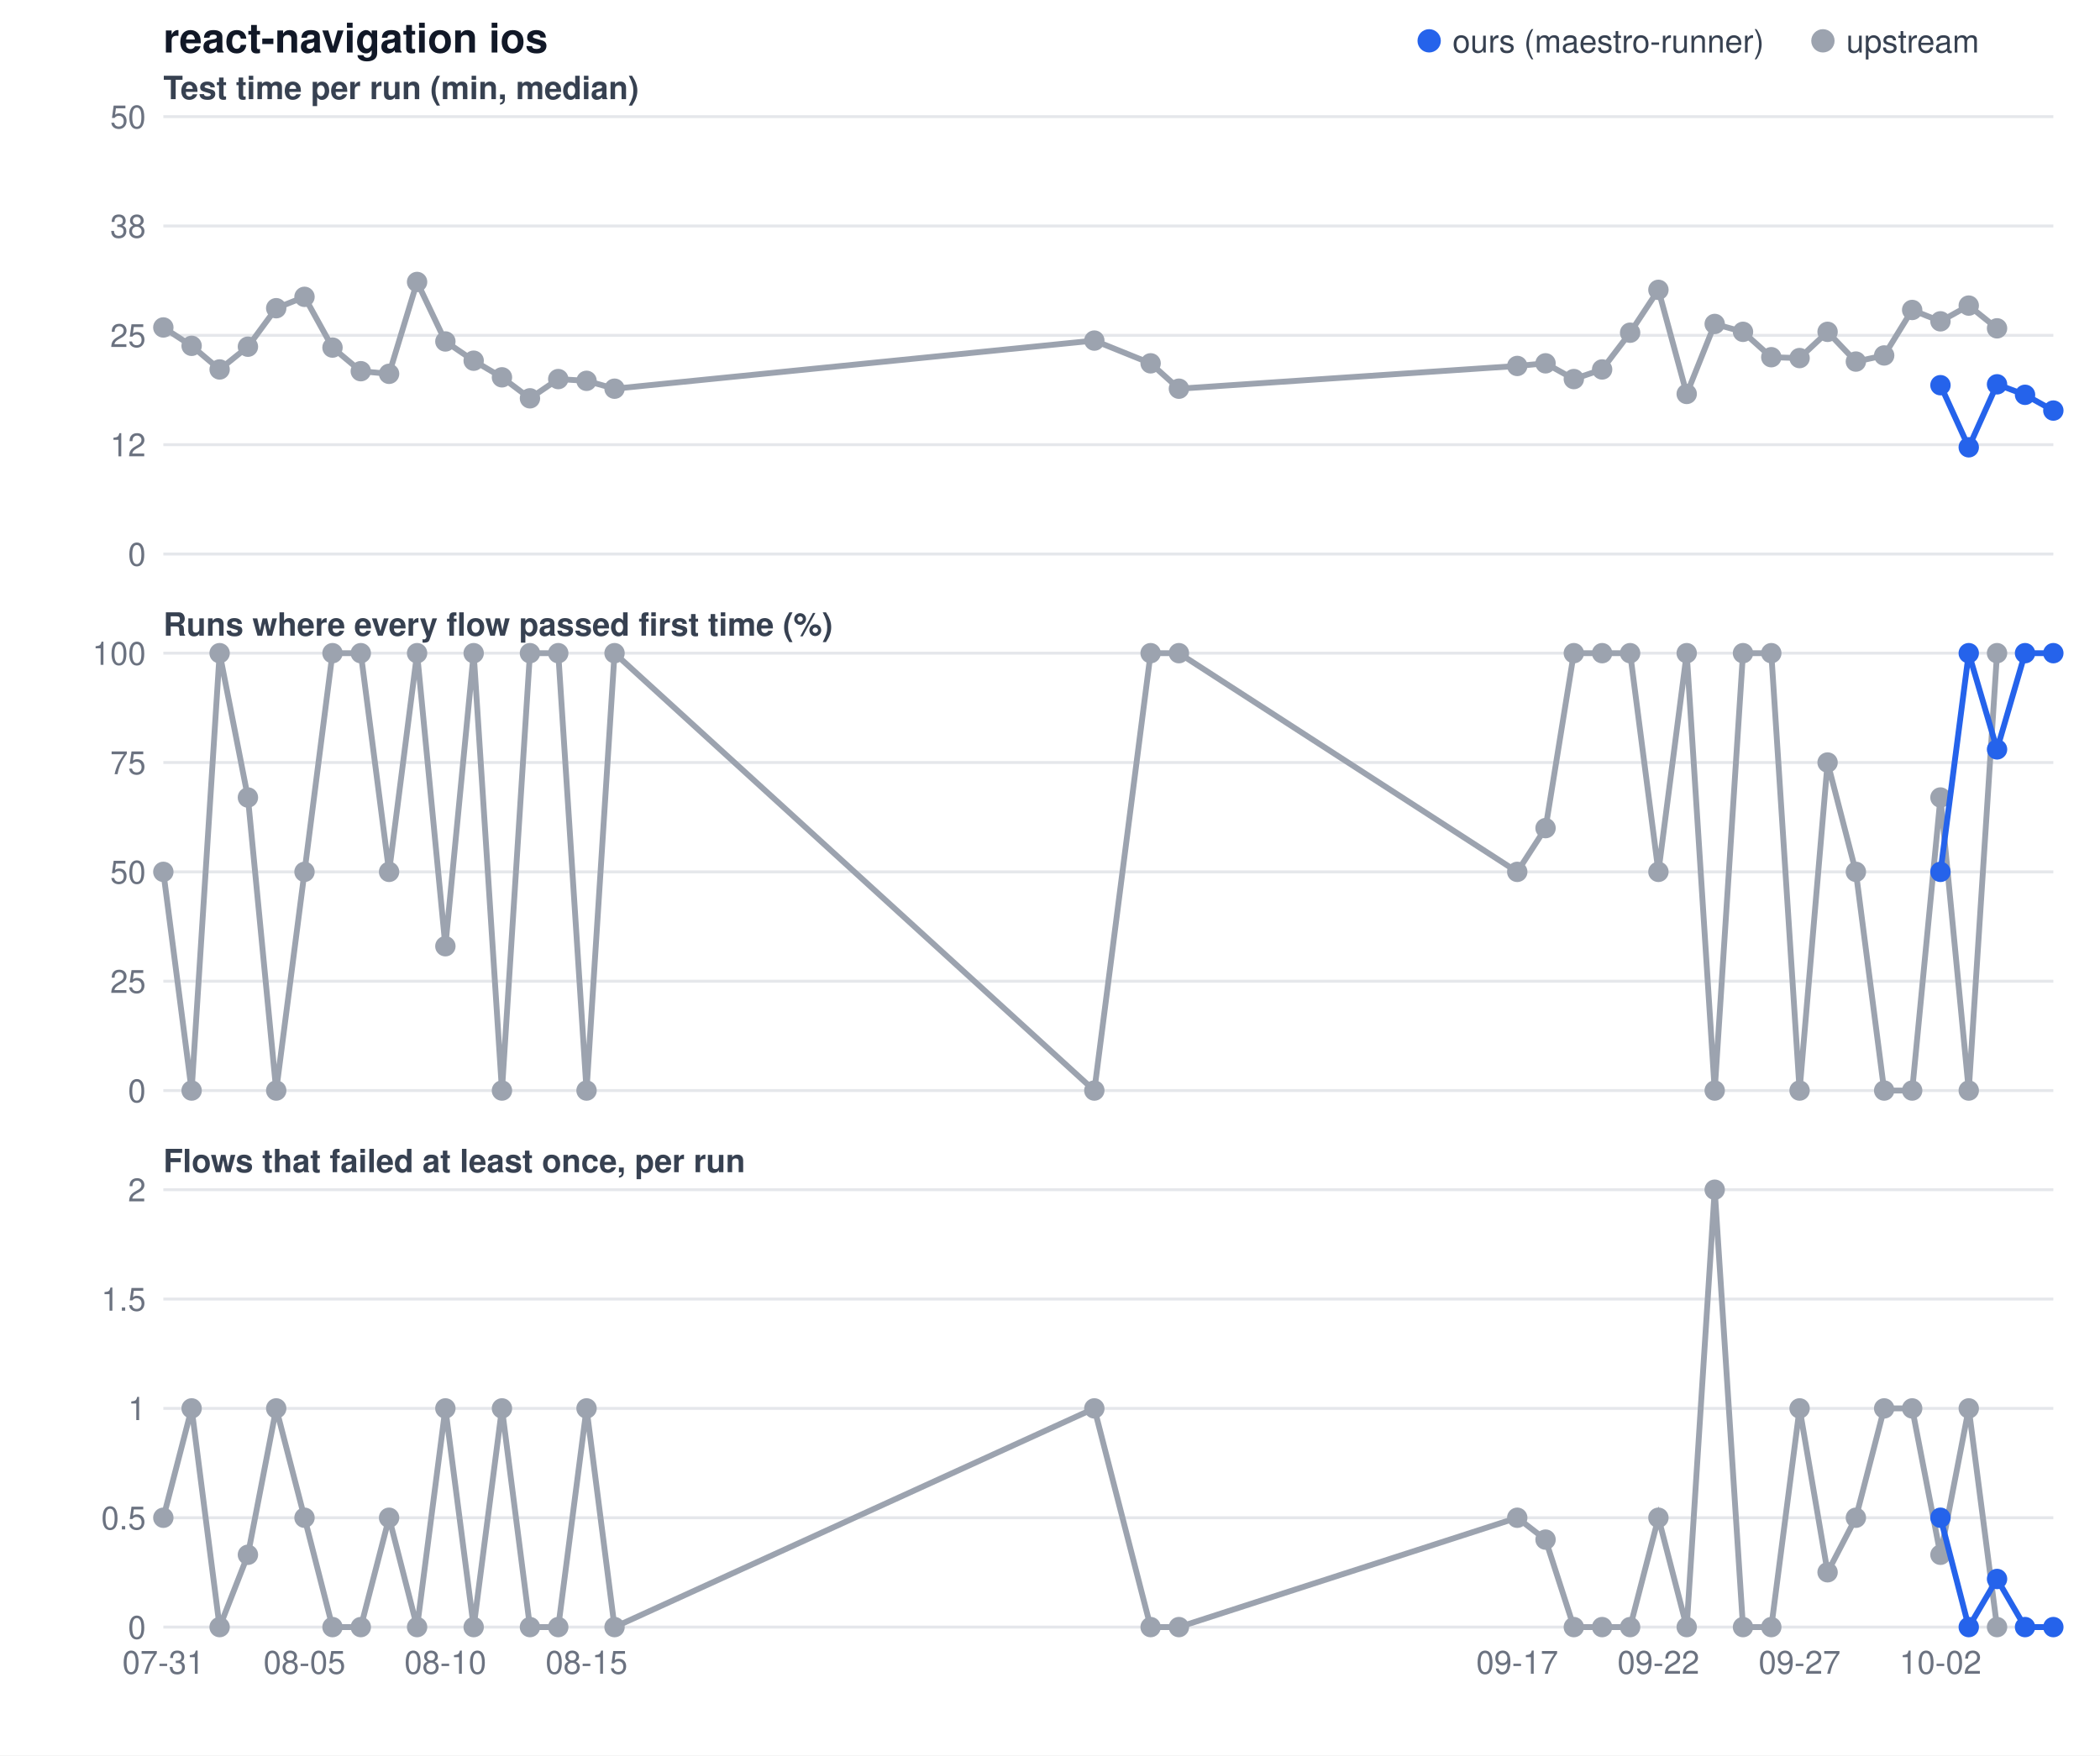
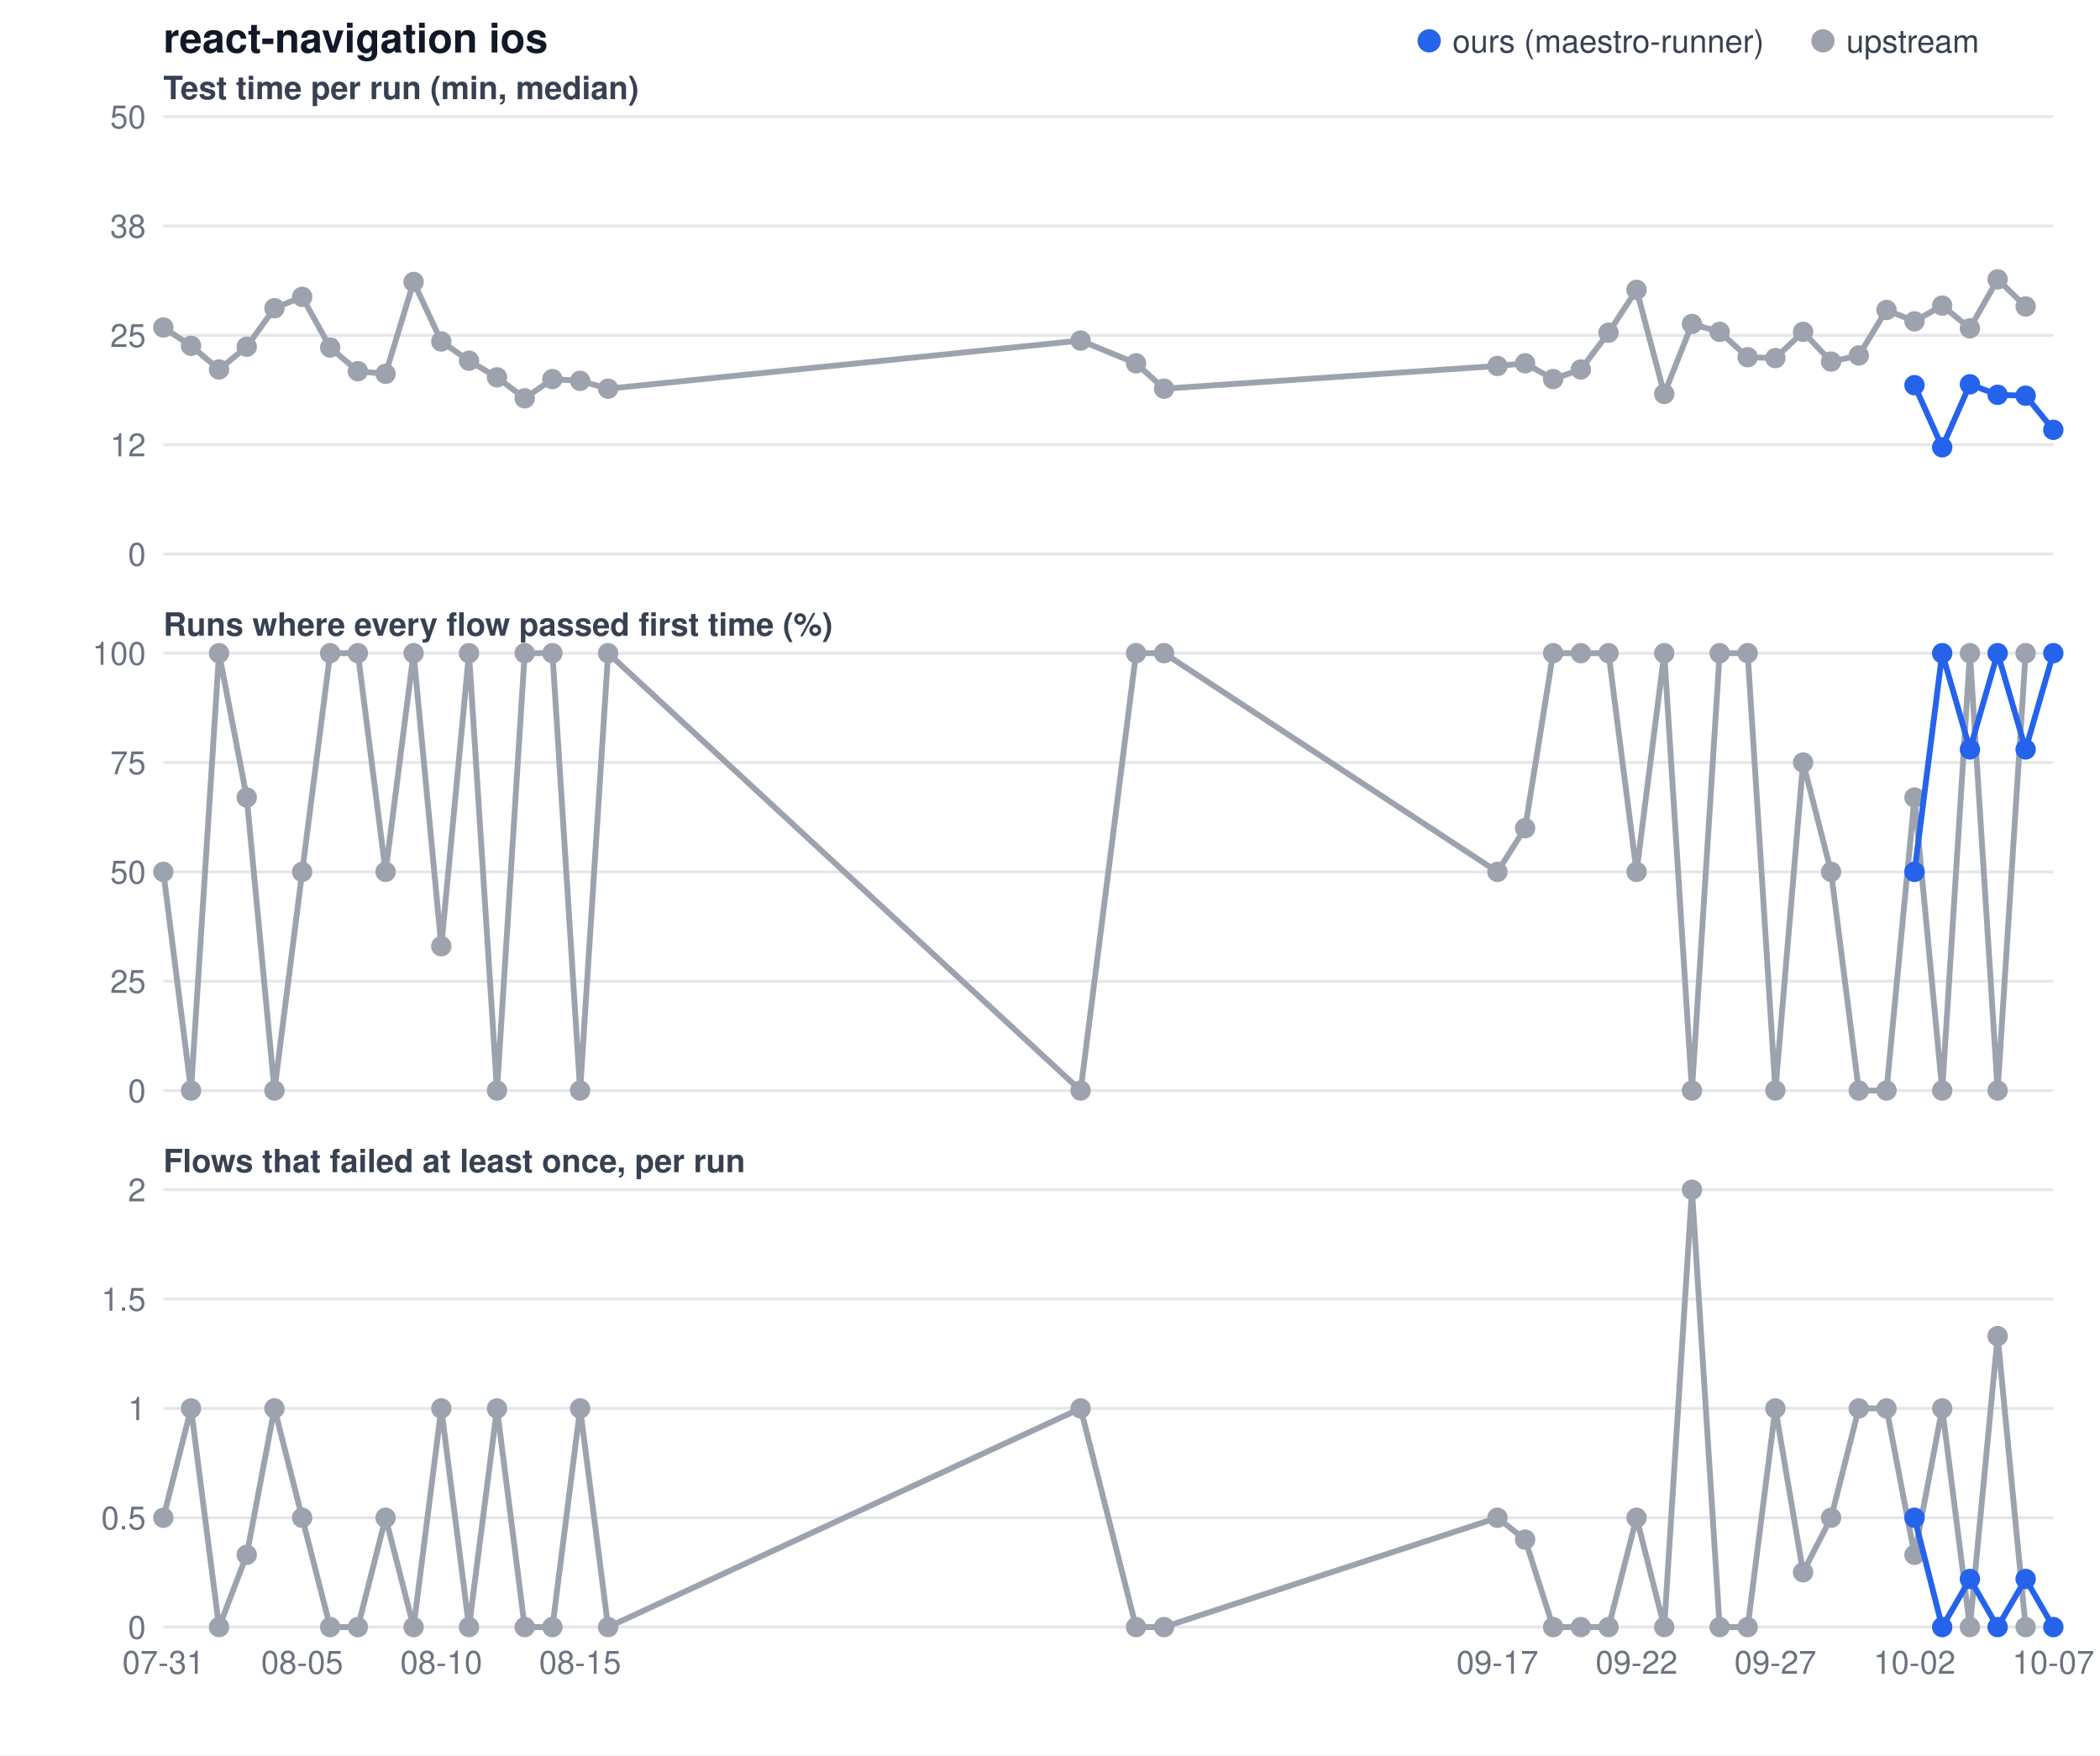
<svg xmlns="http://www.w3.org/2000/svg" width="720" height="602" font-family="-apple-system,Segoe UI,Helvetica,Arial,sans-serif" font-size="11">
  <rect width="100%" height="100%" fill="#ffffff" />
  <text x="56" y="18" font-size="14" font-weight="600" fill="#111827">react-navigation ios</text>
  <circle cx="490" cy="14" r="4" fill="#2563eb" />
  <text x="498" y="18" fill="#374151">ours (maestro-runner)</text>
  <circle cx="625" cy="14" r="4" fill="#9ca3af" />
  <text x="633" y="18" fill="#374151">upstream</text>
  <text x="56" y="34" fill="#374151" font-weight="600">Test time per run (min, median)</text>
  <line x1="56" x2="704" y1="190.0" y2="190.0" stroke="#e5e7eb" />
  <text x="50" y="194.0" text-anchor="end" fill="#6b7280">0</text>
  <line x1="56" x2="704" y1="152.5" y2="152.5" stroke="#e5e7eb" />
  <text x="50" y="156.5" text-anchor="end" fill="#6b7280">12</text>
  <line x1="56" x2="704" y1="115.0" y2="115.0" stroke="#e5e7eb" />
  <text x="50" y="119.0" text-anchor="end" fill="#6b7280">25</text>
  <line x1="56" x2="704" y1="77.5" y2="77.5" stroke="#e5e7eb" />
  <text x="50" y="81.5" text-anchor="end" fill="#6b7280">38</text>
  <line x1="56" x2="704" y1="40.0" y2="40.0" stroke="#e5e7eb" />
  <text x="50" y="44.0" text-anchor="end" fill="#6b7280">50</text>
-   <polyline fill="none" stroke="#9ca3af" stroke-width="2" points="56.0,112.3 65.7,118.6 75.3,126.7 85.0,118.9 94.7,105.7 104.4,101.8 114.0,119.2 123.7,127.3 133.4,128.2 143.0,96.7 152.7,117.1 162.4,123.7 172.1,129.4 181.7,136.6 191.4,130.0 201.1,130.6 210.7,133.3 375.2,116.8 394.5,124.6 404.2,133.3 520.2,125.5 529.9,124.6 539.6,130.0 549.3,126.7 558.9,114.1 568.6,99.4 578.3,135.1 587.9,111.1 597.6,113.8 607.3,122.5 617.0,122.8 626.6,113.8 636.3,124.0 646.0,121.9 655.6,106.3 665.3,110.2 675.0,104.8 684.7,112.6" />
+   <polyline fill="none" stroke="#9ca3af" stroke-width="2" points="56.0,112.3 65.5,118.6 75.1,126.7 84.6,118.9 94.1,105.7 103.6,101.8 113.2,119.2 122.7,127.3 132.2,128.2 141.8,96.7 151.3,117.1 160.8,123.7 170.4,129.4 179.9,136.6 189.4,130.0 198.9,130.6 208.5,133.3 370.5,116.8 389.5,124.6 399.1,133.3 513.4,125.5 522.9,124.6 532.5,130.0 542.0,126.7 551.5,114.1 561.1,99.4 570.6,135.1 580.1,111.1 589.6,113.8 599.2,122.5 608.7,122.8 618.2,113.8 627.8,124.0 637.3,121.9 646.8,106.3 656.4,110.2 665.9,104.8 675.4,112.6 684.9,95.8 694.5,105.1" />
  <circle cx="56.0" cy="112.3" r="3.5" fill="#9ca3af" />
-   <circle cx="65.7" cy="118.6" r="3.5" fill="#9ca3af" />
-   <circle cx="75.3" cy="126.7" r="3.5" fill="#9ca3af" />
-   <circle cx="85.0" cy="118.9" r="3.5" fill="#9ca3af" />
-   <circle cx="94.7" cy="105.7" r="3.5" fill="#9ca3af" />
-   <circle cx="104.4" cy="101.8" r="3.5" fill="#9ca3af" />
-   <circle cx="114.0" cy="119.2" r="3.5" fill="#9ca3af" />
-   <circle cx="123.7" cy="127.3" r="3.5" fill="#9ca3af" />
-   <circle cx="133.4" cy="128.2" r="3.5" fill="#9ca3af" />
-   <circle cx="143.0" cy="96.7" r="3.5" fill="#9ca3af" />
-   <circle cx="152.7" cy="117.1" r="3.5" fill="#9ca3af" />
-   <circle cx="162.4" cy="123.7" r="3.5" fill="#9ca3af" />
-   <circle cx="172.1" cy="129.4" r="3.5" fill="#9ca3af" />
-   <circle cx="181.7" cy="136.6" r="3.5" fill="#9ca3af" />
-   <circle cx="191.4" cy="130.0" r="3.5" fill="#9ca3af" />
-   <circle cx="201.1" cy="130.6" r="3.5" fill="#9ca3af" />
-   <circle cx="210.7" cy="133.3" r="3.5" fill="#9ca3af" />
-   <circle cx="375.2" cy="116.8" r="3.5" fill="#9ca3af" />
-   <circle cx="394.5" cy="124.6" r="3.5" fill="#9ca3af" />
-   <circle cx="404.2" cy="133.3" r="3.5" fill="#9ca3af" />
-   <circle cx="520.2" cy="125.5" r="3.5" fill="#9ca3af" />
-   <circle cx="529.9" cy="124.6" r="3.5" fill="#9ca3af" />
-   <circle cx="539.6" cy="130.0" r="3.5" fill="#9ca3af" />
-   <circle cx="549.3" cy="126.7" r="3.5" fill="#9ca3af" />
-   <circle cx="558.9" cy="114.1" r="3.5" fill="#9ca3af" />
-   <circle cx="568.6" cy="99.4" r="3.5" fill="#9ca3af" />
-   <circle cx="578.3" cy="135.1" r="3.5" fill="#9ca3af" />
-   <circle cx="587.9" cy="111.1" r="3.5" fill="#9ca3af" />
-   <circle cx="597.6" cy="113.8" r="3.5" fill="#9ca3af" />
-   <circle cx="607.3" cy="122.5" r="3.5" fill="#9ca3af" />
-   <circle cx="617.0" cy="122.8" r="3.5" fill="#9ca3af" />
-   <circle cx="626.6" cy="113.8" r="3.5" fill="#9ca3af" />
-   <circle cx="636.3" cy="124.0" r="3.5" fill="#9ca3af" />
-   <circle cx="646.0" cy="121.9" r="3.5" fill="#9ca3af" />
-   <circle cx="655.6" cy="106.3" r="3.5" fill="#9ca3af" />
-   <circle cx="665.3" cy="110.2" r="3.5" fill="#9ca3af" />
-   <circle cx="675.0" cy="104.8" r="3.5" fill="#9ca3af" />
-   <circle cx="684.7" cy="112.6" r="3.5" fill="#9ca3af" />
-   <polyline fill="none" stroke="#2563eb" stroke-width="2" points="665.3,132.1 675.0,153.4 684.7,131.8 694.3,135.4 704.0,140.8" />
-   <circle cx="665.3" cy="132.1" r="3.5" fill="#2563eb" />
-   <circle cx="675.0" cy="153.4" r="3.5" fill="#2563eb" />
-   <circle cx="684.7" cy="131.8" r="3.5" fill="#2563eb" />
-   <circle cx="694.3" cy="135.4" r="3.5" fill="#2563eb" />
-   <circle cx="704.0" cy="140.8" r="3.5" fill="#2563eb" />
+   <circle cx="65.5" cy="118.6" r="3.5" fill="#9ca3af" />
+   <circle cx="75.1" cy="126.7" r="3.5" fill="#9ca3af" />
+   <circle cx="84.6" cy="118.9" r="3.5" fill="#9ca3af" />
+   <circle cx="94.1" cy="105.7" r="3.5" fill="#9ca3af" />
+   <circle cx="103.6" cy="101.8" r="3.5" fill="#9ca3af" />
+   <circle cx="113.2" cy="119.2" r="3.5" fill="#9ca3af" />
+   <circle cx="122.7" cy="127.3" r="3.5" fill="#9ca3af" />
+   <circle cx="132.2" cy="128.2" r="3.5" fill="#9ca3af" />
+   <circle cx="141.8" cy="96.7" r="3.5" fill="#9ca3af" />
+   <circle cx="151.3" cy="117.1" r="3.5" fill="#9ca3af" />
+   <circle cx="160.8" cy="123.7" r="3.5" fill="#9ca3af" />
+   <circle cx="170.4" cy="129.4" r="3.5" fill="#9ca3af" />
+   <circle cx="179.9" cy="136.6" r="3.5" fill="#9ca3af" />
+   <circle cx="189.4" cy="130.0" r="3.5" fill="#9ca3af" />
+   <circle cx="198.9" cy="130.6" r="3.5" fill="#9ca3af" />
+   <circle cx="208.5" cy="133.3" r="3.5" fill="#9ca3af" />
+   <circle cx="370.5" cy="116.8" r="3.5" fill="#9ca3af" />
+   <circle cx="389.5" cy="124.6" r="3.5" fill="#9ca3af" />
+   <circle cx="399.1" cy="133.3" r="3.5" fill="#9ca3af" />
+   <circle cx="513.4" cy="125.5" r="3.5" fill="#9ca3af" />
+   <circle cx="522.9" cy="124.6" r="3.5" fill="#9ca3af" />
+   <circle cx="532.5" cy="130.0" r="3.5" fill="#9ca3af" />
+   <circle cx="542.0" cy="126.7" r="3.5" fill="#9ca3af" />
+   <circle cx="551.5" cy="114.1" r="3.5" fill="#9ca3af" />
+   <circle cx="561.1" cy="99.4" r="3.5" fill="#9ca3af" />
+   <circle cx="570.6" cy="135.1" r="3.5" fill="#9ca3af" />
+   <circle cx="580.1" cy="111.1" r="3.5" fill="#9ca3af" />
+   <circle cx="589.6" cy="113.8" r="3.5" fill="#9ca3af" />
+   <circle cx="599.2" cy="122.5" r="3.5" fill="#9ca3af" />
+   <circle cx="608.7" cy="122.8" r="3.5" fill="#9ca3af" />
+   <circle cx="618.2" cy="113.8" r="3.5" fill="#9ca3af" />
+   <circle cx="627.8" cy="124.0" r="3.5" fill="#9ca3af" />
+   <circle cx="637.3" cy="121.9" r="3.5" fill="#9ca3af" />
+   <circle cx="646.8" cy="106.3" r="3.5" fill="#9ca3af" />
+   <circle cx="656.4" cy="110.2" r="3.5" fill="#9ca3af" />
+   <circle cx="665.9" cy="104.8" r="3.5" fill="#9ca3af" />
+   <circle cx="675.4" cy="112.6" r="3.5" fill="#9ca3af" />
+   <circle cx="684.9" cy="95.8" r="3.5" fill="#9ca3af" />
+   <circle cx="694.5" cy="105.1" r="3.5" fill="#9ca3af" />
+   <polyline fill="none" stroke="#2563eb" stroke-width="2" points="656.4,132.1 665.9,153.4 675.4,131.8 684.9,135.4 694.5,135.7 704.0,147.4" />
+   <circle cx="656.4" cy="132.1" r="3.5" fill="#2563eb" />
+   <circle cx="665.9" cy="153.4" r="3.5" fill="#2563eb" />
+   <circle cx="675.4" cy="131.8" r="3.5" fill="#2563eb" />
+   <circle cx="684.9" cy="135.4" r="3.5" fill="#2563eb" />
+   <circle cx="694.5" cy="135.7" r="3.5" fill="#2563eb" />
+   <circle cx="704.0" cy="147.4" r="3.5" fill="#2563eb" />
  <text x="56" y="218" fill="#374151" font-weight="600">Runs where every flow passed first time (%)</text>
  <line x1="56" x2="704" y1="374.0" y2="374.0" stroke="#e5e7eb" />
  <text x="50" y="378.0" text-anchor="end" fill="#6b7280">0</text>
  <line x1="56" x2="704" y1="336.5" y2="336.5" stroke="#e5e7eb" />
  <text x="50" y="340.5" text-anchor="end" fill="#6b7280">25</text>
  <line x1="56" x2="704" y1="299.0" y2="299.0" stroke="#e5e7eb" />
  <text x="50" y="303.0" text-anchor="end" fill="#6b7280">50</text>
  <line x1="56" x2="704" y1="261.5" y2="261.5" stroke="#e5e7eb" />
  <text x="50" y="265.5" text-anchor="end" fill="#6b7280">75</text>
  <line x1="56" x2="704" y1="224.0" y2="224.0" stroke="#e5e7eb" />
  <text x="50" y="228.0" text-anchor="end" fill="#6b7280">100</text>
-   <polyline fill="none" stroke="#9ca3af" stroke-width="2" points="56.0,299.0 65.7,374.0 75.3,224.0 85.0,273.5 94.7,374.0 104.4,299.0 114.0,224.0 123.7,224.0 133.4,299.0 143.0,224.0 152.7,324.5 162.4,224.0 172.1,374.0 181.7,224.0 191.4,224.0 201.1,374.0 210.7,224.0 375.2,374.0 394.5,224.0 404.2,224.0 520.2,299.0 529.9,284.0 539.6,224.0 549.3,224.0 558.9,224.0 568.6,299.0 578.3,224.0 587.9,374.0 597.6,224.0 607.3,224.0 617.0,374.0 626.6,261.5 636.3,299.0 646.0,374.0 655.6,374.0 665.3,273.5 675.0,374.0 684.7,224.0" />
+   <polyline fill="none" stroke="#9ca3af" stroke-width="2" points="56.0,299.0 65.5,374.0 75.1,224.0 84.6,273.5 94.1,374.0 103.6,299.0 113.2,224.0 122.7,224.0 132.2,299.0 141.8,224.0 151.3,324.5 160.8,224.0 170.4,374.0 179.9,224.0 189.4,224.0 198.9,374.0 208.5,224.0 370.5,374.0 389.5,224.0 399.1,224.0 513.4,299.0 522.9,284.0 532.5,224.0 542.0,224.0 551.5,224.0 561.1,299.0 570.6,224.0 580.1,374.0 589.6,224.0 599.2,224.0 608.7,374.0 618.2,261.5 627.8,299.0 637.3,374.0 646.8,374.0 656.4,273.5 665.9,374.0 675.4,224.0 684.9,374.0 694.5,224.0" />
  <circle cx="56.0" cy="299.0" r="3.5" fill="#9ca3af" />
-   <circle cx="65.7" cy="374.0" r="3.5" fill="#9ca3af" />
-   <circle cx="75.3" cy="224.0" r="3.5" fill="#9ca3af" />
-   <circle cx="85.0" cy="273.5" r="3.5" fill="#9ca3af" />
-   <circle cx="94.7" cy="374.0" r="3.5" fill="#9ca3af" />
-   <circle cx="104.4" cy="299.0" r="3.5" fill="#9ca3af" />
-   <circle cx="114.0" cy="224.0" r="3.5" fill="#9ca3af" />
-   <circle cx="123.7" cy="224.0" r="3.5" fill="#9ca3af" />
-   <circle cx="133.4" cy="299.0" r="3.5" fill="#9ca3af" />
-   <circle cx="143.0" cy="224.0" r="3.5" fill="#9ca3af" />
-   <circle cx="152.7" cy="324.5" r="3.5" fill="#9ca3af" />
-   <circle cx="162.4" cy="224.0" r="3.5" fill="#9ca3af" />
-   <circle cx="172.1" cy="374.0" r="3.5" fill="#9ca3af" />
-   <circle cx="181.7" cy="224.0" r="3.5" fill="#9ca3af" />
-   <circle cx="191.4" cy="224.0" r="3.5" fill="#9ca3af" />
-   <circle cx="201.1" cy="374.0" r="3.5" fill="#9ca3af" />
-   <circle cx="210.7" cy="224.0" r="3.5" fill="#9ca3af" />
-   <circle cx="375.2" cy="374.0" r="3.5" fill="#9ca3af" />
-   <circle cx="394.5" cy="224.0" r="3.5" fill="#9ca3af" />
-   <circle cx="404.2" cy="224.0" r="3.5" fill="#9ca3af" />
-   <circle cx="520.2" cy="299.0" r="3.5" fill="#9ca3af" />
-   <circle cx="529.9" cy="284.0" r="3.5" fill="#9ca3af" />
-   <circle cx="539.6" cy="224.0" r="3.5" fill="#9ca3af" />
-   <circle cx="549.3" cy="224.0" r="3.5" fill="#9ca3af" />
-   <circle cx="558.9" cy="224.0" r="3.5" fill="#9ca3af" />
-   <circle cx="568.6" cy="299.0" r="3.5" fill="#9ca3af" />
-   <circle cx="578.3" cy="224.0" r="3.5" fill="#9ca3af" />
-   <circle cx="587.9" cy="374.0" r="3.5" fill="#9ca3af" />
-   <circle cx="597.6" cy="224.0" r="3.5" fill="#9ca3af" />
-   <circle cx="607.3" cy="224.0" r="3.5" fill="#9ca3af" />
-   <circle cx="617.0" cy="374.0" r="3.5" fill="#9ca3af" />
-   <circle cx="626.6" cy="261.5" r="3.5" fill="#9ca3af" />
-   <circle cx="636.3" cy="299.0" r="3.5" fill="#9ca3af" />
-   <circle cx="646.0" cy="374.0" r="3.5" fill="#9ca3af" />
-   <circle cx="655.6" cy="374.0" r="3.5" fill="#9ca3af" />
-   <circle cx="665.3" cy="273.5" r="3.5" fill="#9ca3af" />
-   <circle cx="675.0" cy="374.0" r="3.5" fill="#9ca3af" />
-   <circle cx="684.7" cy="224.0" r="3.5" fill="#9ca3af" />
-   <polyline fill="none" stroke="#2563eb" stroke-width="2" points="665.3,299.0 675.0,224.0 684.7,257.0 694.3,224.0 704.0,224.0" />
-   <circle cx="665.3" cy="299.0" r="3.5" fill="#2563eb" />
-   <circle cx="675.0" cy="224.0" r="3.5" fill="#2563eb" />
-   <circle cx="684.7" cy="257.0" r="3.5" fill="#2563eb" />
-   <circle cx="694.3" cy="224.0" r="3.5" fill="#2563eb" />
+   <circle cx="65.5" cy="374.0" r="3.5" fill="#9ca3af" />
+   <circle cx="75.1" cy="224.0" r="3.5" fill="#9ca3af" />
+   <circle cx="84.6" cy="273.5" r="3.5" fill="#9ca3af" />
+   <circle cx="94.1" cy="374.0" r="3.5" fill="#9ca3af" />
+   <circle cx="103.6" cy="299.0" r="3.5" fill="#9ca3af" />
+   <circle cx="113.2" cy="224.0" r="3.5" fill="#9ca3af" />
+   <circle cx="122.7" cy="224.0" r="3.5" fill="#9ca3af" />
+   <circle cx="132.2" cy="299.0" r="3.5" fill="#9ca3af" />
+   <circle cx="141.8" cy="224.0" r="3.5" fill="#9ca3af" />
+   <circle cx="151.3" cy="324.5" r="3.5" fill="#9ca3af" />
+   <circle cx="160.8" cy="224.0" r="3.5" fill="#9ca3af" />
+   <circle cx="170.4" cy="374.0" r="3.5" fill="#9ca3af" />
+   <circle cx="179.9" cy="224.0" r="3.5" fill="#9ca3af" />
+   <circle cx="189.4" cy="224.0" r="3.5" fill="#9ca3af" />
+   <circle cx="198.9" cy="374.0" r="3.5" fill="#9ca3af" />
+   <circle cx="208.5" cy="224.0" r="3.5" fill="#9ca3af" />
+   <circle cx="370.5" cy="374.0" r="3.5" fill="#9ca3af" />
+   <circle cx="389.5" cy="224.0" r="3.5" fill="#9ca3af" />
+   <circle cx="399.1" cy="224.0" r="3.5" fill="#9ca3af" />
+   <circle cx="513.4" cy="299.0" r="3.5" fill="#9ca3af" />
+   <circle cx="522.9" cy="284.0" r="3.5" fill="#9ca3af" />
+   <circle cx="532.5" cy="224.0" r="3.5" fill="#9ca3af" />
+   <circle cx="542.0" cy="224.0" r="3.5" fill="#9ca3af" />
+   <circle cx="551.5" cy="224.0" r="3.5" fill="#9ca3af" />
+   <circle cx="561.1" cy="299.0" r="3.5" fill="#9ca3af" />
+   <circle cx="570.6" cy="224.0" r="3.5" fill="#9ca3af" />
+   <circle cx="580.1" cy="374.0" r="3.5" fill="#9ca3af" />
+   <circle cx="589.6" cy="224.0" r="3.5" fill="#9ca3af" />
+   <circle cx="599.2" cy="224.0" r="3.5" fill="#9ca3af" />
+   <circle cx="608.7" cy="374.0" r="3.5" fill="#9ca3af" />
+   <circle cx="618.2" cy="261.5" r="3.5" fill="#9ca3af" />
+   <circle cx="627.8" cy="299.0" r="3.5" fill="#9ca3af" />
+   <circle cx="637.3" cy="374.0" r="3.5" fill="#9ca3af" />
+   <circle cx="646.8" cy="374.0" r="3.5" fill="#9ca3af" />
+   <circle cx="656.4" cy="273.5" r="3.5" fill="#9ca3af" />
+   <circle cx="665.9" cy="374.0" r="3.5" fill="#9ca3af" />
+   <circle cx="675.4" cy="224.0" r="3.5" fill="#9ca3af" />
+   <circle cx="684.9" cy="374.0" r="3.5" fill="#9ca3af" />
+   <circle cx="694.5" cy="224.0" r="3.5" fill="#9ca3af" />
+   <polyline fill="none" stroke="#2563eb" stroke-width="2" points="656.4,299.0 665.9,224.0 675.4,257.0 684.9,224.0 694.5,257.0 704.0,224.0" />
+   <circle cx="656.4" cy="299.0" r="3.5" fill="#2563eb" />
+   <circle cx="665.9" cy="224.0" r="3.5" fill="#2563eb" />
+   <circle cx="675.4" cy="257.0" r="3.5" fill="#2563eb" />
+   <circle cx="684.9" cy="224.0" r="3.5" fill="#2563eb" />
+   <circle cx="694.5" cy="257.0" r="3.5" fill="#2563eb" />
  <circle cx="704.0" cy="224.0" r="3.5" fill="#2563eb" />
  <text x="56" y="402" fill="#374151" font-weight="600">Flows that failed at least once, per run</text>
  <line x1="56" x2="704" y1="558.0" y2="558.0" stroke="#e5e7eb" />
  <text x="50" y="562.0" text-anchor="end" fill="#6b7280">0</text>
  <line x1="56" x2="704" y1="520.5" y2="520.5" stroke="#e5e7eb" />
  <text x="50" y="524.5" text-anchor="end" fill="#6b7280">0.5</text>
  <line x1="56" x2="704" y1="483.0" y2="483.0" stroke="#e5e7eb" />
  <text x="50" y="487.0" text-anchor="end" fill="#6b7280">1</text>
  <line x1="56" x2="704" y1="445.5" y2="445.5" stroke="#e5e7eb" />
  <text x="50" y="449.5" text-anchor="end" fill="#6b7280">1.5</text>
  <line x1="56" x2="704" y1="408.0" y2="408.0" stroke="#e5e7eb" />
  <text x="50" y="412.0" text-anchor="end" fill="#6b7280">2</text>
-   <polyline fill="none" stroke="#9ca3af" stroke-width="2" points="56.0,520.5 65.7,483.0 75.3,558.0 85.0,533.2 94.7,483.0 104.4,520.5 114.0,558.0 123.7,558.0 133.4,520.5 143.0,558.0 152.7,483.0 162.4,558.0 172.1,483.0 181.7,558.0 191.4,558.0 201.1,483.0 210.7,558.0 375.2,483.0 394.5,558.0 404.2,558.0 520.2,520.5 529.9,528.0 539.6,558.0 549.3,558.0 558.9,558.0 568.6,520.5 578.3,558.0 587.9,408.0 597.6,558.0 607.3,558.0 617.0,483.0 626.6,539.2 636.3,520.5 646.0,483.0 655.6,483.0 665.3,533.2 675.0,483.0 684.7,558.0" />
+   <polyline fill="none" stroke="#9ca3af" stroke-width="2" points="56.0,520.5 65.5,483.0 75.1,558.0 84.6,533.2 94.1,483.0 103.6,520.5 113.2,558.0 122.7,558.0 132.2,520.5 141.8,558.0 151.3,483.0 160.8,558.0 170.4,483.0 179.9,558.0 189.4,558.0 198.9,483.0 208.5,558.0 370.5,483.0 389.5,558.0 399.1,558.0 513.4,520.5 522.9,528.0 532.5,558.0 542.0,558.0 551.5,558.0 561.1,520.5 570.6,558.0 580.1,408.0 589.6,558.0 599.2,558.0 608.7,483.0 618.2,539.2 627.8,520.5 637.3,483.0 646.8,483.0 656.4,533.2 665.9,483.0 675.4,558.0 684.9,458.2 694.5,558.0" />
  <circle cx="56.0" cy="520.5" r="3.5" fill="#9ca3af" />
-   <circle cx="65.7" cy="483.0" r="3.5" fill="#9ca3af" />
-   <circle cx="75.3" cy="558.0" r="3.5" fill="#9ca3af" />
-   <circle cx="85.0" cy="533.2" r="3.5" fill="#9ca3af" />
-   <circle cx="94.7" cy="483.0" r="3.5" fill="#9ca3af" />
-   <circle cx="104.4" cy="520.5" r="3.5" fill="#9ca3af" />
-   <circle cx="114.0" cy="558.0" r="3.5" fill="#9ca3af" />
-   <circle cx="123.7" cy="558.0" r="3.5" fill="#9ca3af" />
-   <circle cx="133.4" cy="520.5" r="3.5" fill="#9ca3af" />
-   <circle cx="143.0" cy="558.0" r="3.5" fill="#9ca3af" />
-   <circle cx="152.7" cy="483.0" r="3.5" fill="#9ca3af" />
-   <circle cx="162.4" cy="558.0" r="3.5" fill="#9ca3af" />
-   <circle cx="172.1" cy="483.0" r="3.5" fill="#9ca3af" />
-   <circle cx="181.7" cy="558.0" r="3.5" fill="#9ca3af" />
-   <circle cx="191.4" cy="558.0" r="3.5" fill="#9ca3af" />
-   <circle cx="201.1" cy="483.0" r="3.5" fill="#9ca3af" />
-   <circle cx="210.7" cy="558.0" r="3.5" fill="#9ca3af" />
-   <circle cx="375.2" cy="483.0" r="3.5" fill="#9ca3af" />
-   <circle cx="394.5" cy="558.0" r="3.5" fill="#9ca3af" />
-   <circle cx="404.2" cy="558.0" r="3.5" fill="#9ca3af" />
-   <circle cx="520.2" cy="520.5" r="3.5" fill="#9ca3af" />
-   <circle cx="529.9" cy="528.0" r="3.5" fill="#9ca3af" />
-   <circle cx="539.6" cy="558.0" r="3.5" fill="#9ca3af" />
-   <circle cx="549.3" cy="558.0" r="3.5" fill="#9ca3af" />
-   <circle cx="558.9" cy="558.0" r="3.5" fill="#9ca3af" />
-   <circle cx="568.6" cy="520.5" r="3.5" fill="#9ca3af" />
-   <circle cx="578.3" cy="558.0" r="3.5" fill="#9ca3af" />
-   <circle cx="587.9" cy="408.0" r="3.5" fill="#9ca3af" />
-   <circle cx="597.6" cy="558.0" r="3.5" fill="#9ca3af" />
-   <circle cx="607.3" cy="558.0" r="3.5" fill="#9ca3af" />
-   <circle cx="617.0" cy="483.0" r="3.5" fill="#9ca3af" />
-   <circle cx="626.6" cy="539.2" r="3.5" fill="#9ca3af" />
-   <circle cx="636.3" cy="520.5" r="3.5" fill="#9ca3af" />
-   <circle cx="646.0" cy="483.0" r="3.5" fill="#9ca3af" />
-   <circle cx="655.6" cy="483.0" r="3.5" fill="#9ca3af" />
-   <circle cx="665.3" cy="533.2" r="3.5" fill="#9ca3af" />
-   <circle cx="675.0" cy="483.0" r="3.5" fill="#9ca3af" />
-   <circle cx="684.7" cy="558.0" r="3.5" fill="#9ca3af" />
-   <polyline fill="none" stroke="#2563eb" stroke-width="2" points="665.3,520.5 675.0,558.0 684.7,541.5 694.3,558.0 704.0,558.0" />
-   <circle cx="665.3" cy="520.5" r="3.5" fill="#2563eb" />
-   <circle cx="675.0" cy="558.0" r="3.5" fill="#2563eb" />
-   <circle cx="684.7" cy="541.5" r="3.5" fill="#2563eb" />
-   <circle cx="694.3" cy="558.0" r="3.5" fill="#2563eb" />
+   <circle cx="65.5" cy="483.0" r="3.5" fill="#9ca3af" />
+   <circle cx="75.1" cy="558.0" r="3.5" fill="#9ca3af" />
+   <circle cx="84.6" cy="533.2" r="3.5" fill="#9ca3af" />
+   <circle cx="94.1" cy="483.0" r="3.5" fill="#9ca3af" />
+   <circle cx="103.6" cy="520.5" r="3.5" fill="#9ca3af" />
+   <circle cx="113.2" cy="558.0" r="3.5" fill="#9ca3af" />
+   <circle cx="122.7" cy="558.0" r="3.5" fill="#9ca3af" />
+   <circle cx="132.2" cy="520.5" r="3.5" fill="#9ca3af" />
+   <circle cx="141.8" cy="558.0" r="3.5" fill="#9ca3af" />
+   <circle cx="151.3" cy="483.0" r="3.5" fill="#9ca3af" />
+   <circle cx="160.8" cy="558.0" r="3.5" fill="#9ca3af" />
+   <circle cx="170.4" cy="483.0" r="3.5" fill="#9ca3af" />
+   <circle cx="179.9" cy="558.0" r="3.5" fill="#9ca3af" />
+   <circle cx="189.4" cy="558.0" r="3.5" fill="#9ca3af" />
+   <circle cx="198.9" cy="483.0" r="3.5" fill="#9ca3af" />
+   <circle cx="208.5" cy="558.0" r="3.5" fill="#9ca3af" />
+   <circle cx="370.5" cy="483.0" r="3.5" fill="#9ca3af" />
+   <circle cx="389.5" cy="558.0" r="3.5" fill="#9ca3af" />
+   <circle cx="399.1" cy="558.0" r="3.5" fill="#9ca3af" />
+   <circle cx="513.4" cy="520.5" r="3.5" fill="#9ca3af" />
+   <circle cx="522.9" cy="528.0" r="3.5" fill="#9ca3af" />
+   <circle cx="532.5" cy="558.0" r="3.5" fill="#9ca3af" />
+   <circle cx="542.0" cy="558.0" r="3.5" fill="#9ca3af" />
+   <circle cx="551.5" cy="558.0" r="3.5" fill="#9ca3af" />
+   <circle cx="561.1" cy="520.5" r="3.5" fill="#9ca3af" />
+   <circle cx="570.6" cy="558.0" r="3.5" fill="#9ca3af" />
+   <circle cx="580.1" cy="408.0" r="3.5" fill="#9ca3af" />
+   <circle cx="589.6" cy="558.0" r="3.5" fill="#9ca3af" />
+   <circle cx="599.2" cy="558.0" r="3.5" fill="#9ca3af" />
+   <circle cx="608.7" cy="483.0" r="3.5" fill="#9ca3af" />
+   <circle cx="618.2" cy="539.2" r="3.5" fill="#9ca3af" />
+   <circle cx="627.8" cy="520.5" r="3.5" fill="#9ca3af" />
+   <circle cx="637.3" cy="483.0" r="3.5" fill="#9ca3af" />
+   <circle cx="646.8" cy="483.0" r="3.5" fill="#9ca3af" />
+   <circle cx="656.4" cy="533.2" r="3.5" fill="#9ca3af" />
+   <circle cx="665.9" cy="483.0" r="3.5" fill="#9ca3af" />
+   <circle cx="675.4" cy="558.0" r="3.5" fill="#9ca3af" />
+   <circle cx="684.9" cy="458.2" r="3.5" fill="#9ca3af" />
+   <circle cx="694.5" cy="558.0" r="3.5" fill="#9ca3af" />
+   <polyline fill="none" stroke="#2563eb" stroke-width="2" points="656.4,520.5 665.9,558.0 675.4,541.5 684.9,558.0 694.5,541.5 704.0,558.0" />
+   <circle cx="656.4" cy="520.5" r="3.5" fill="#2563eb" />
+   <circle cx="665.9" cy="558.0" r="3.5" fill="#2563eb" />
+   <circle cx="675.4" cy="541.5" r="3.5" fill="#2563eb" />
+   <circle cx="684.9" cy="558.0" r="3.5" fill="#2563eb" />
+   <circle cx="694.5" cy="541.5" r="3.5" fill="#2563eb" />
  <circle cx="704.0" cy="558.0" r="3.5" fill="#2563eb" />
  <text x="56.0" y="574" text-anchor="middle" fill="#6b7280">07-31</text>
-   <text x="104.4" y="574" text-anchor="middle" fill="#6b7280">08-05</text>
-   <text x="152.7" y="574" text-anchor="middle" fill="#6b7280">08-10</text>
-   <text x="201.1" y="574" text-anchor="middle" fill="#6b7280">08-15</text>
-   <text x="520.2" y="574" text-anchor="middle" fill="#6b7280">09-17</text>
-   <text x="568.6" y="574" text-anchor="middle" fill="#6b7280">09-22</text>
-   <text x="617.0" y="574" text-anchor="middle" fill="#6b7280">09-27</text>
-   <text x="665.3" y="574" text-anchor="middle" fill="#6b7280">10-02</text>
+   <text x="103.6" y="574" text-anchor="middle" fill="#6b7280">08-05</text>
+   <text x="151.3" y="574" text-anchor="middle" fill="#6b7280">08-10</text>
+   <text x="198.9" y="574" text-anchor="middle" fill="#6b7280">08-15</text>
+   <text x="513.4" y="574" text-anchor="middle" fill="#6b7280">09-17</text>
+   <text x="561.1" y="574" text-anchor="middle" fill="#6b7280">09-22</text>
+   <text x="608.7" y="574" text-anchor="middle" fill="#6b7280">09-27</text>
+   <text x="656.4" y="574" text-anchor="middle" fill="#6b7280">10-02</text>
+   <text x="704.0" y="574" text-anchor="middle" fill="#6b7280">10-07</text>
</svg>
